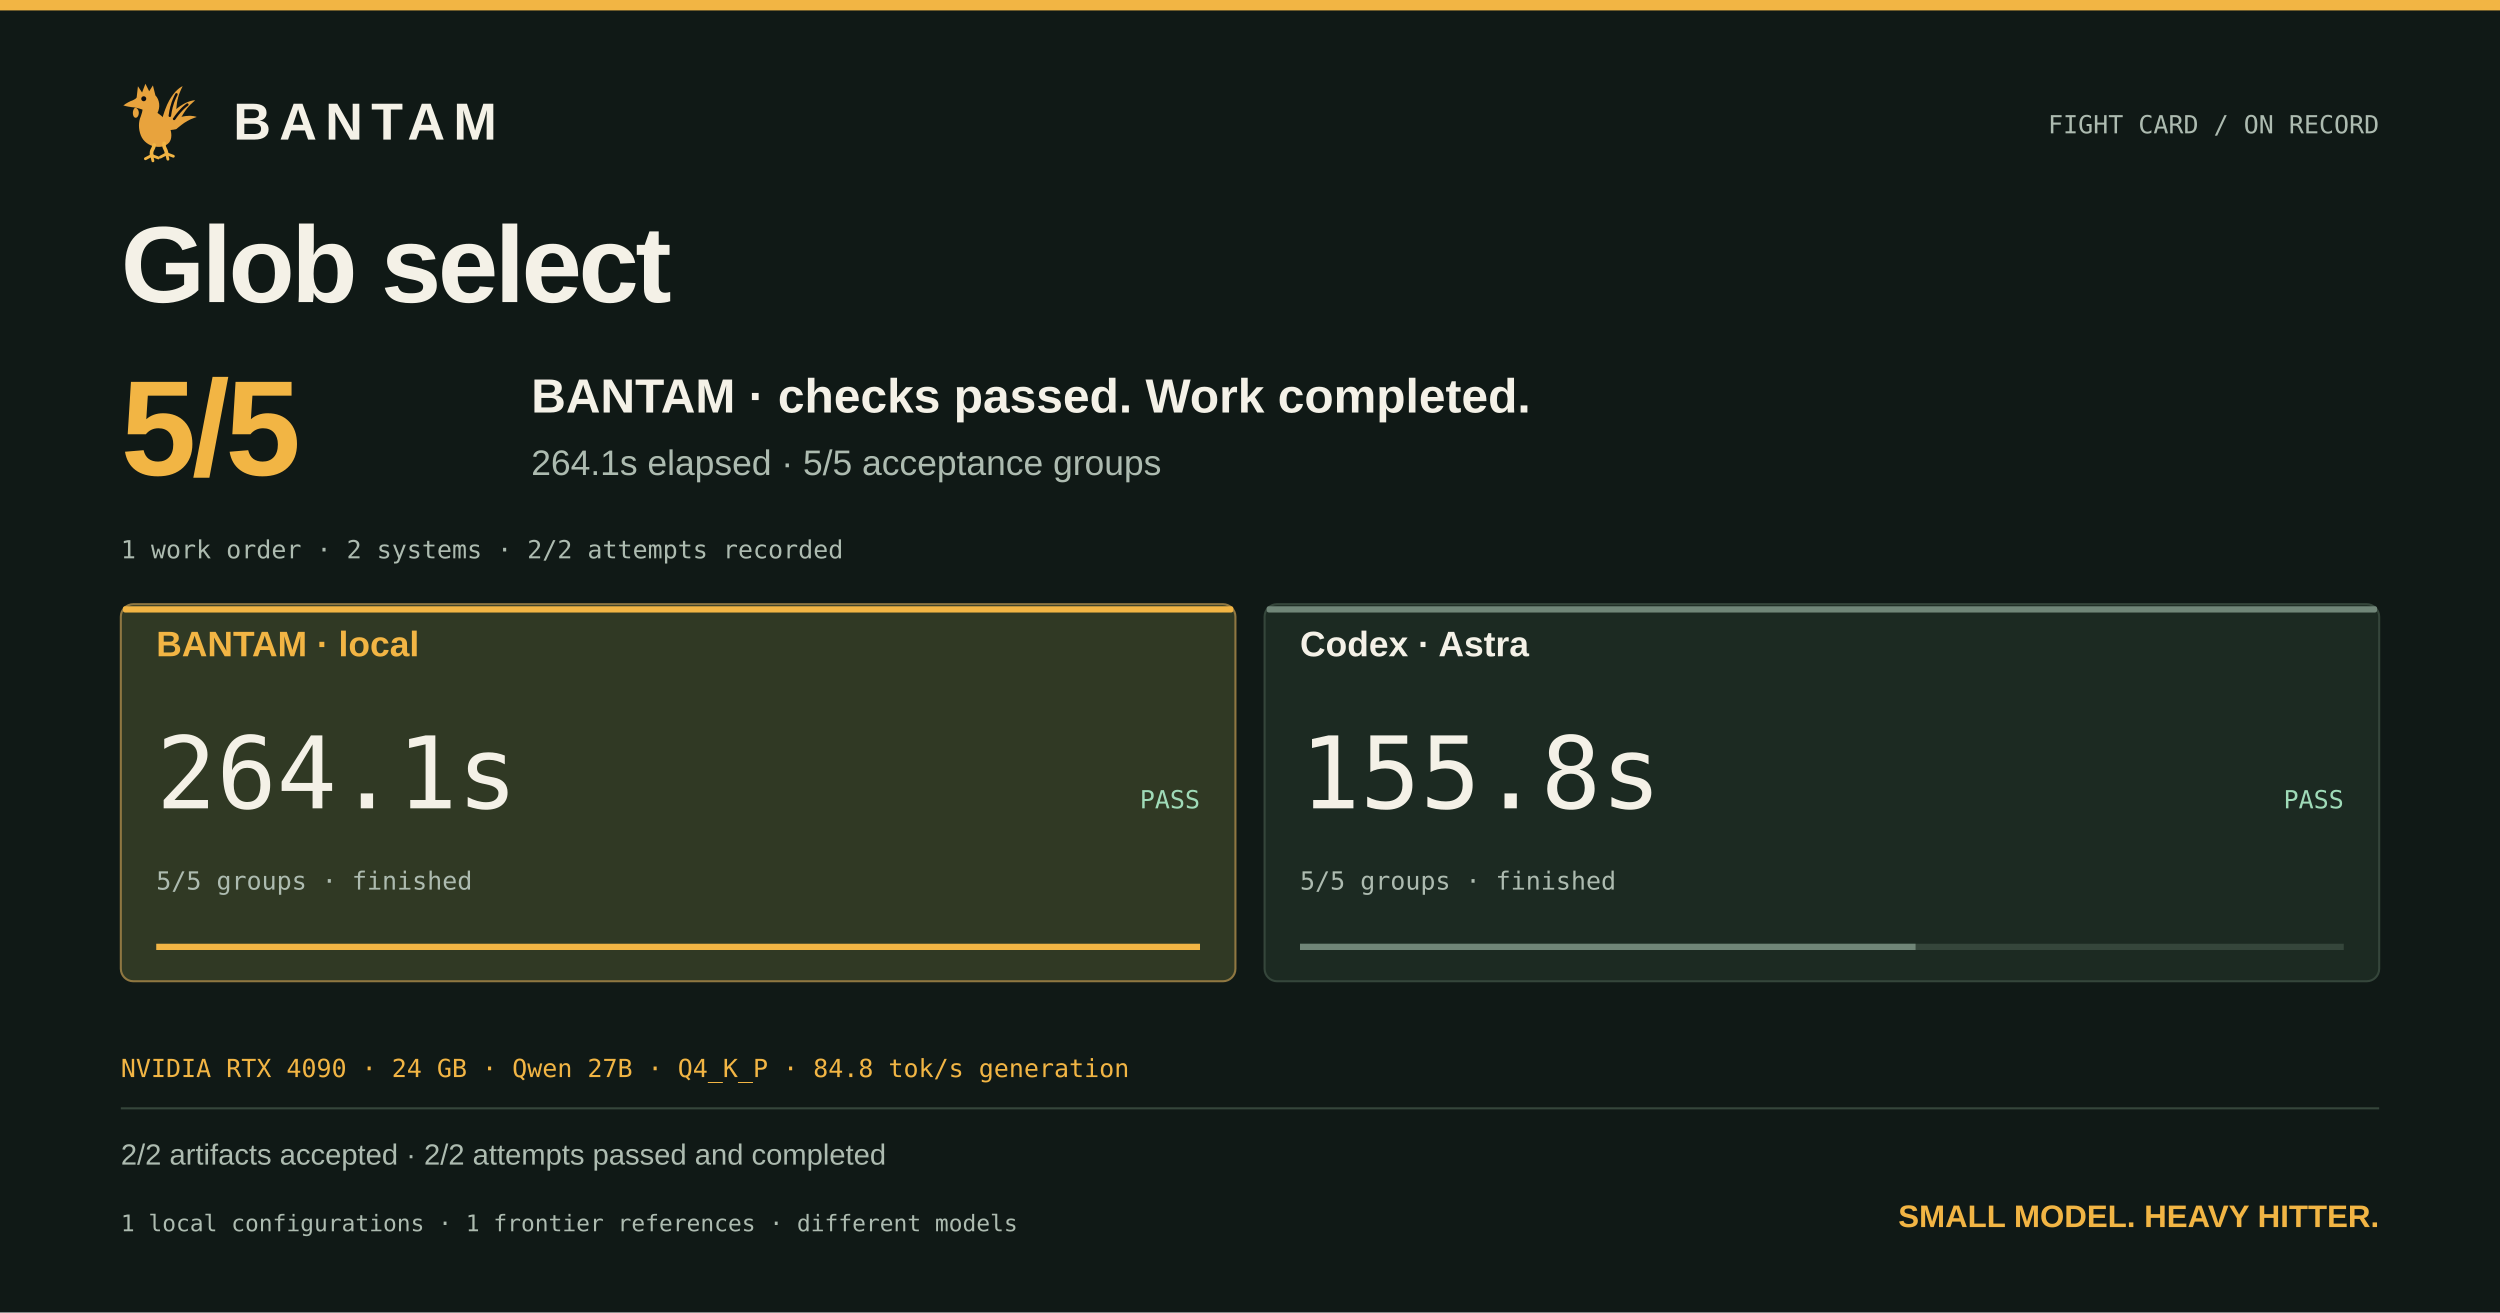
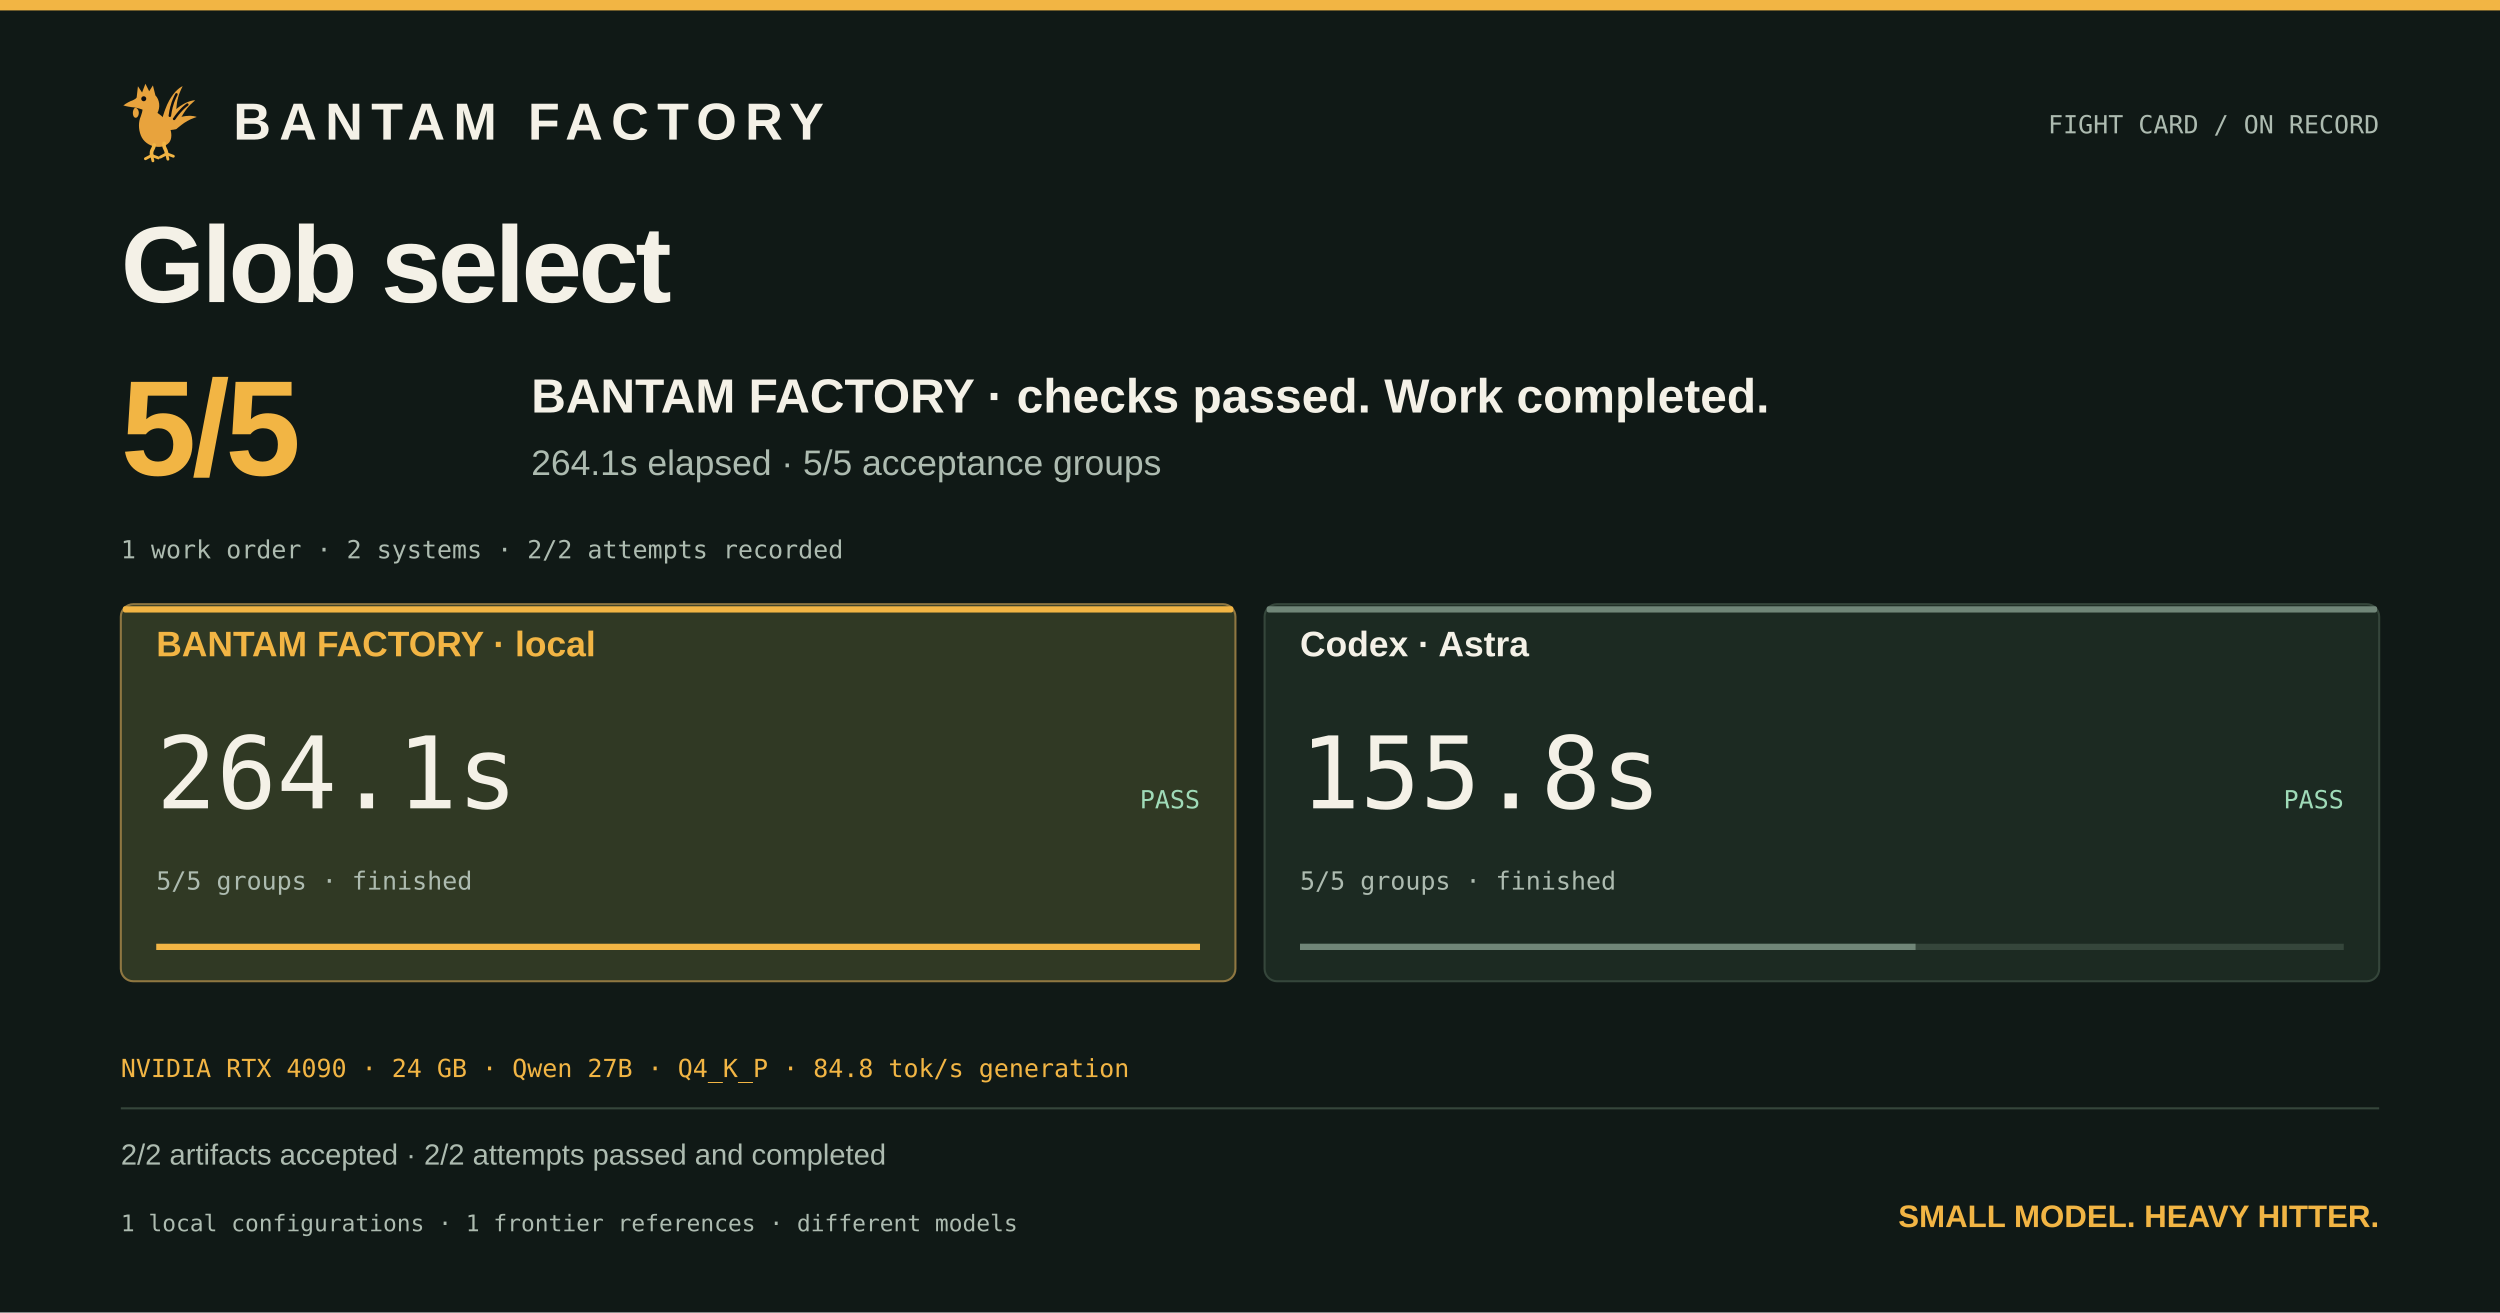
- <svg xmlns="http://www.w3.org/2000/svg" width="1200" height="630" viewBox="0 0 1200 630" role="img" aria-label="Glob select · BANTAM recorded comparison">
+ <svg xmlns="http://www.w3.org/2000/svg" width="1200" height="630" viewBox="0 0 1200 630" role="img" aria-label="Glob select · BANTAM FACTORY recorded comparison">
  <g font-family="Arial,Helvetica,sans-serif">
    <rect width="1200" height="630" fill="#101916" />
    <rect width="1200" height="5" fill="#f2b544" />
    <svg x="58" y="35" width="40" height="48" viewBox="0 0 100 100" color="#f2b544">
      <g fill="#e8a33d">
        <path d="M61.0 56.4L61.7 55.3L62.4 54.1L63.1 53.0L63.7 51.8L64.3 50.7L64.9 49.5L65.5 48.4L66.1 47.3L66.5 46.1L66.5 45.0L66.4 43.8L66.4 42.6L66.4 41.4L66.4 40.2L66.4 39.1L66.4 37.9L66.5 36.7L66.5 35.6L66.5 34.4L66.6 33.3L66.7 32.1L66.8 31.0L66.9 29.8L67.0 28.7L67.2 27.5L67.3 26.4L67.5 25.2L67.7 24.1L67.9 22.9L68.2 21.8L68.5 20.7L68.7 19.5L69.1 18.4L69.4 17.3L69.8 16.1L70.1 15.0L70.6 13.9L71.0 12.8L71.5 11.7L72.0 10.5L72.5 9.4L73.0 8.3L73.6 7.2L74.1 5.9L74.1 5.9L72.9 6.5L71.8 7.2L70.7 7.9L69.7 8.7L68.7 9.5L67.7 10.4L66.8 11.3L65.8 12.2L65.0 13.2L64.1 14.2L63.3 15.2L62.4 16.3L61.7 17.4L60.9 18.5L60.2 19.6L59.5 20.7L58.8 21.9L58.1 23.0L57.5 24.2L56.9 25.4L56.3 26.6L55.7 27.8L55.2 29.0L54.7 30.2L54.2 31.5L53.7 32.7L53.2 33.9L52.8 35.2L52.3 36.4L51.9 37.7L51.5 38.9L51.1 40.2L50.7 41.4L50.4 42.7L50.0 43.9L50.1 45.2L50.4 46.5L50.6 47.8L51.0 49.1L51.3 50.4L51.7 51.7L52.1 53.0L52.6 54.3L53.0 55.6Z" />
        <path d="M60.1 57.9L61.1 57.3L62.1 56.7L63.1 56.0L64.0 55.4L64.9 54.7L65.9 54.1L66.8 53.4L67.6 52.8L68.4 52.0L68.8 51.1L69.2 50.1L69.7 49.2L70.1 48.3L70.5 47.4L71.0 46.4L71.4 45.5L71.9 44.6L72.4 43.7L72.8 42.8L73.3 41.9L73.8 41.1L74.3 40.2L74.8 39.3L75.4 38.5L75.9 37.6L76.5 36.8L77.0 35.9L77.6 35.1L78.2 34.3L78.8 33.5L79.4 32.6L80.1 31.9L80.7 31.1L81.4 30.3L82.1 29.5L82.8 28.8L83.5 28.0L84.3 27.3L85.1 26.6L85.8 25.9L86.7 25.1L87.5 24.4L88.3 23.7L89.2 22.9L89.2 22.9L88.0 22.9L86.9 23.0L85.8 23.2L84.7 23.5L83.6 23.8L82.5 24.1L81.4 24.5L80.3 24.9L79.3 25.3L78.2 25.8L77.2 26.3L76.2 26.8L75.1 27.4L74.1 28.0L73.2 28.6L72.2 29.2L71.2 29.8L70.3 30.5L69.3 31.2L68.4 31.9L67.5 32.6L66.6 33.3L65.7 34.1L64.8 34.8L64.0 35.6L63.1 36.4L62.3 37.2L61.4 38.0L60.6 38.8L59.8 39.6L59.0 40.4L58.2 41.2L57.4 42.1L56.7 42.9L55.9 43.7L55.5 44.8L55.2 45.9L55.0 47.1L54.7 48.2L54.5 49.4L54.3 50.5L54.2 51.7L54.1 52.9L53.9 54.1Z" />
        <path d="M58.6 58.5L59.5 58.5L60.5 58.4L61.4 58.3L62.3 58.2L63.2 58.1L64.1 57.9L65.0 57.8L65.8 57.6L66.6 57.4L67.2 56.9L67.9 56.3L68.5 55.8L69.1 55.3L69.7 54.8L70.4 54.3L71.0 53.8L71.6 53.3L72.3 52.8L72.9 52.3L73.5 51.8L74.2 51.4L74.8 50.9L75.5 50.4L76.1 50.0L76.8 49.5L77.5 49.1L78.2 48.7L78.9 48.3L79.5 47.9L80.2 47.5L81.0 47.1L81.7 46.7L82.4 46.3L83.1 46.0L83.9 45.6L84.6 45.3L85.4 45.0L86.2 44.7L86.9 44.4L87.7 44.1L88.5 43.8L89.3 43.5L90.2 43.2L91.0 42.9L91.0 42.9L90.2 42.5L89.3 42.3L88.4 42.1L87.6 41.9L86.7 41.8L85.8 41.7L84.9 41.6L84.0 41.5L83.1 41.5L82.2 41.5L81.3 41.5L80.4 41.6L79.5 41.6L78.6 41.7L77.7 41.8L76.8 41.9L75.9 42.1L75.0 42.2L74.1 42.4L73.2 42.6L72.3 42.8L71.4 43.0L70.5 43.2L69.6 43.5L68.8 43.7L67.9 44.0L67.0 44.2L66.2 44.5L65.3 44.8L64.5 45.1L63.6 45.4L62.8 45.7L61.9 46.0L61.1 46.3L60.3 46.7L59.6 47.3L59.0 48.0L58.5 48.7L57.9 49.5L57.4 50.2L56.9 51.0L56.4 51.8L55.9 52.6L55.4 53.5Z" />
        <path d="M58.8 41.4L59.0 40.2L59.2 39.0L59.4 37.7L59.6 36.5L59.8 35.3L60.1 34.1L60.4 32.9L60.6 31.7L60.9 30.6L61.3 29.4L61.6 28.2L62.0 27.0L62.3 25.9L62.7 24.7L63.2 23.5L63.6 22.4L64.1 21.3L64.6 20.1L65.1 19.0L65.6 17.9L66.2 16.8L66.7 15.7" stroke="#0d0f12" stroke-width="3.0" fill="none" stroke-linecap="round" />
        <path d="M63.9 45.2L64.6 44.4L65.2 43.5L65.8 42.6L66.4 41.8L67.1 40.9L67.7 40.1L68.4 39.2L69.1 38.4L69.8 37.6L70.4 36.8L71.2 36.0L71.9 35.2L72.6 34.4L73.4 33.6L74.1 32.9L74.9 32.1L75.7 31.4L76.5 30.7L77.3 30.0L78.1 29.3L79.0 28.7L79.8 28.0" stroke="#0d0f12" stroke-width="3.0" fill="none" stroke-linecap="round" />
        <path d="M3 29C7 26 11 24 15 22.5C16.5 21.8 18 21 19 19.5L20.5 6L25.5 13.5L29.5 3L34 12L38.5 5L41.5 17C44 19.5 45.5 23 46 27C46.5 31 45.5 35 44 38C50 42 55 47 58 54C61.5 61.5 61.5 69 58 73.5C54 78 48 79.5 42 78.5C34 77.5 27 72.5 24 65C21 57.5 21 48.5 24 42C25 39 26 36 26 34C23 33 20 32 17 31.5C11 31 6 30 3 29Z" />
        <path d="M17.5 31.5C21 33 22.5 37 21 41C19.5 45 15.8 44.6 14.8 40.8C13.8 37 15 32.8 17.5 31.5Z" />
        <path d="M40 76.5C39 82.5 36 82 37 89" stroke="currentColor" stroke-width="4.4" stroke-linecap="round" fill="none" />
        <path d="M29.5 93L37 89L45 92M37 89L38.5 95.5" stroke="currentColor" stroke-width="3.4" stroke-linecap="round" stroke-linejoin="round" fill="none" />
        <path d="M52 74.5C51 80.5 54 80 55 87" stroke="currentColor" stroke-width="4.4" stroke-linecap="round" fill="none" />
        <path d="M47.5 91L55 87L63 90M55 87L56.5 93.5" stroke="currentColor" stroke-width="3.4" stroke-linecap="round" stroke-linejoin="round" fill="none" />
        <circle cx="27.5" cy="21" r="3" fill="#0d0f12" />
      </g>
    </svg>
-     <text x="112" y="67" fill="#f4f1e7" font-size="25" font-weight="700" letter-spacing="4">BANTAM</text>
+     <text x="112" y="67" fill="#f4f1e7" font-size="25" font-weight="700" letter-spacing="4">BANTAM FACTORY</text>
    <text x="1142" y="64" text-anchor="end" fill="#adbbb0" font-family="monospace" font-size="12">FIGHT CARD / ON RECORD</text>
    <text x="58" y="145" fill="#f4f1e7" font-size="52" font-weight="700" letter-spacing="-1.6">Glob select</text>
    <text x="58" y="228" fill="#f2b544" font-size="65" font-weight="700" letter-spacing="-2">5/5</text>
-     <text x="255" y="198" fill="#f4f1e7" font-size="23" font-weight="700">BANTAM · checks passed. Work completed.</text>
+     <text x="255" y="198" fill="#f4f1e7" font-size="23" font-weight="700">BANTAM FACTORY · checks passed. Work completed.</text>
    <text x="255" y="228" fill="#adbbb0" font-size="17">264.1s elapsed · 5/5 acceptance groups</text>
    <text x="58" y="268" fill="#adbbb0" font-family="monospace" font-size="12">1 work order · 2 systems · 2/2 attempts recorded</text>
    <g>
      <rect x="58" y="290" width="535" height="181" rx="6" fill="#303924" stroke="#8f7741" />
      <rect x="59" y="291" width="533" height="3" rx="1" fill="#f2b544" />
-       <text x="75" y="315" fill="#f2b544" font-size="17" font-weight="700">BANTAM · local</text>
+       <text x="75" y="315" fill="#f2b544" font-size="17" font-weight="700">BANTAM FACTORY · local</text>
      <text x="75" y="388" fill="#f4f1e7" font-family="monospace" font-size="48">264.1s</text>
      <text x="576" y="388" text-anchor="end" fill="#9fdbb8" font-family="monospace" font-size="12">PASS</text>
      <rect x="75" y="453" width="501" height="3" fill="#35463b" />
      <rect x="75" y="453" width="501" height="3" fill="#f2b544" />
      <text x="75" y="427" fill="#adbbb0" font-family="monospace" font-size="12">5/5 groups · finished</text>
    </g>
    <g>
      <rect x="607" y="290" width="535" height="181" rx="6" fill="#1c2a22" stroke="#35463b" />
      <rect x="608" y="291" width="533" height="3" rx="1" fill="#708678" />
      <text x="624" y="315" fill="#f4f1e7" font-size="17" font-weight="700">Codex · Astra</text>
      <text x="624" y="388" fill="#f4f1e7" font-family="monospace" font-size="48">155.8s</text>
      <text x="1125" y="388" text-anchor="end" fill="#9fdbb8" font-family="monospace" font-size="12">PASS</text>
      <rect x="624" y="453" width="501" height="3" fill="#35463b" />
      <rect x="624" y="453" width="295.472" height="3" fill="#708678" />
      <text x="624" y="427" fill="#adbbb0" font-family="monospace" font-size="12">5/5 groups · finished</text>
    </g>
    <text x="58" y="517" fill="#f2b544" font-family="monospace" font-size="12">NVIDIA RTX 4090 · 24 GB · Qwen 27B · Q4_K_P · 84.8 tok/s generation</text>
    <line x1="58" y1="532" x2="1142" y2="532" stroke="#35463b" />
    <text x="58" y="559" fill="#adbbb0" font-size="14">2/2 artifacts accepted · 2/2 attempts passed and completed</text>
    <text x="58" y="591" fill="#adbbb0" font-family="monospace" font-size="11">1 local configurations · 1 frontier references · different models</text>
    <text x="1142" y="589" text-anchor="end" fill="#f2b544" font-size="15" font-weight="700">SMALL MODEL. HEAVY HITTER.</text>
  </g>
</svg>
